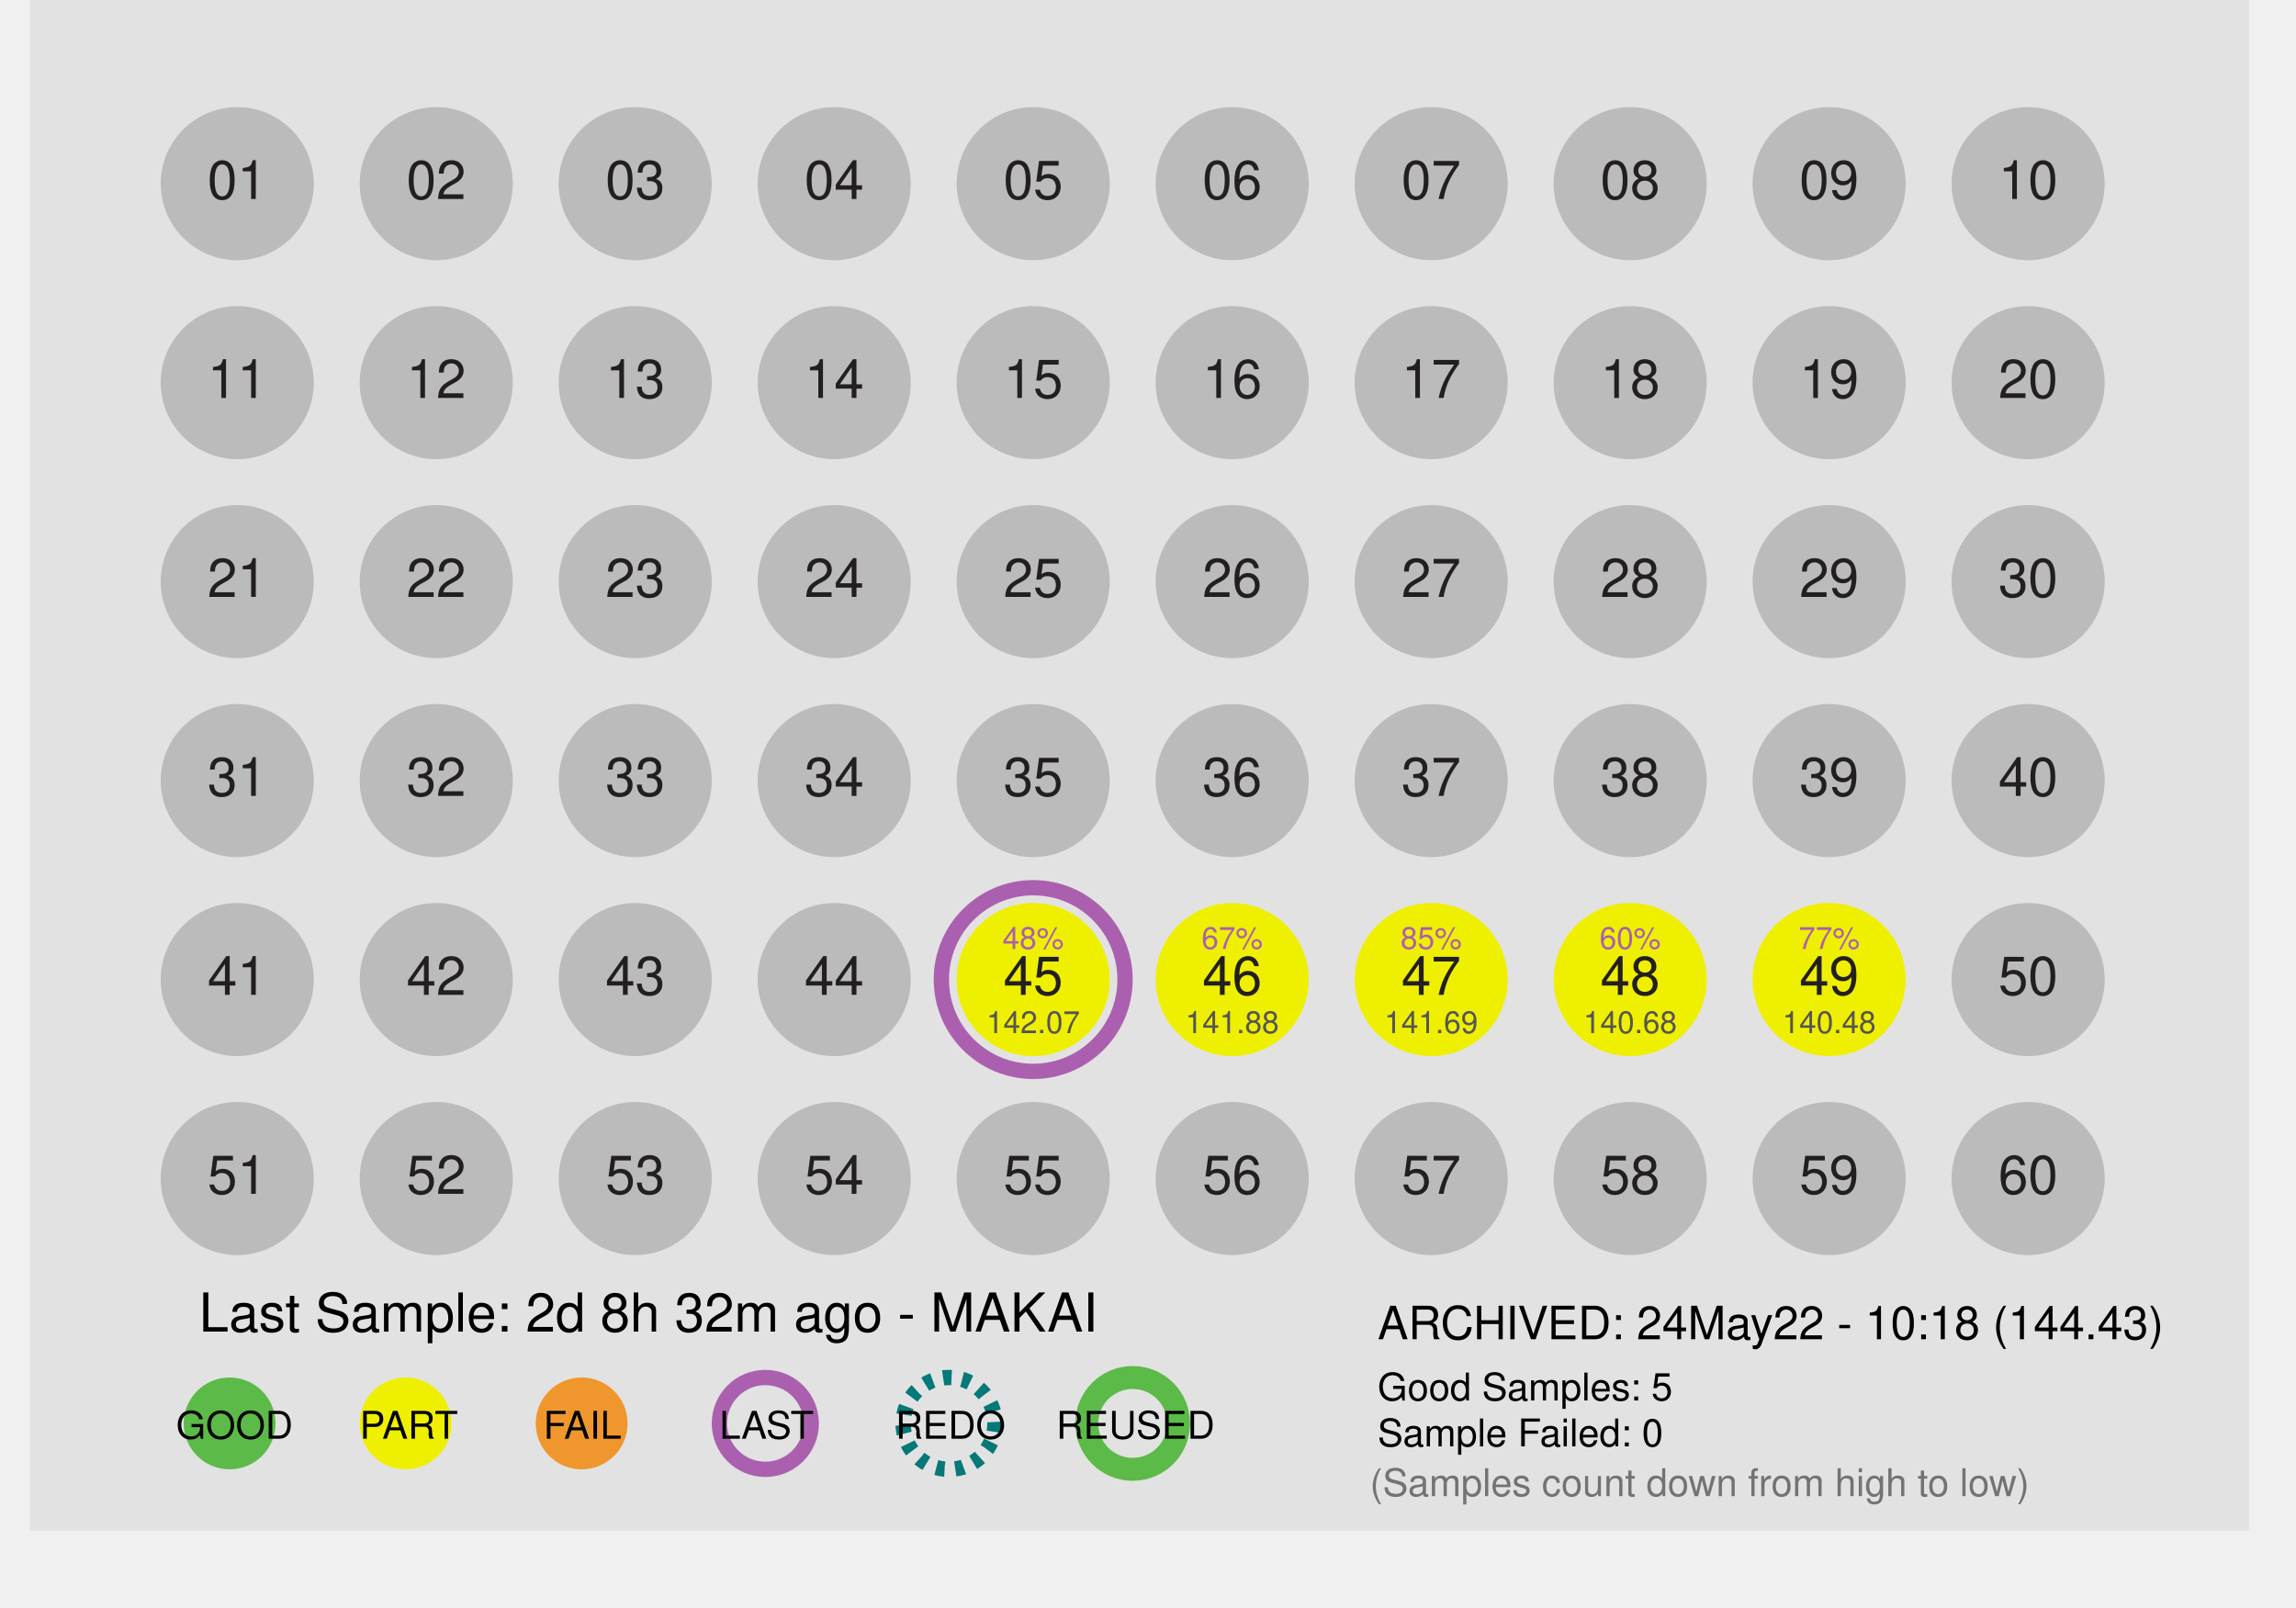
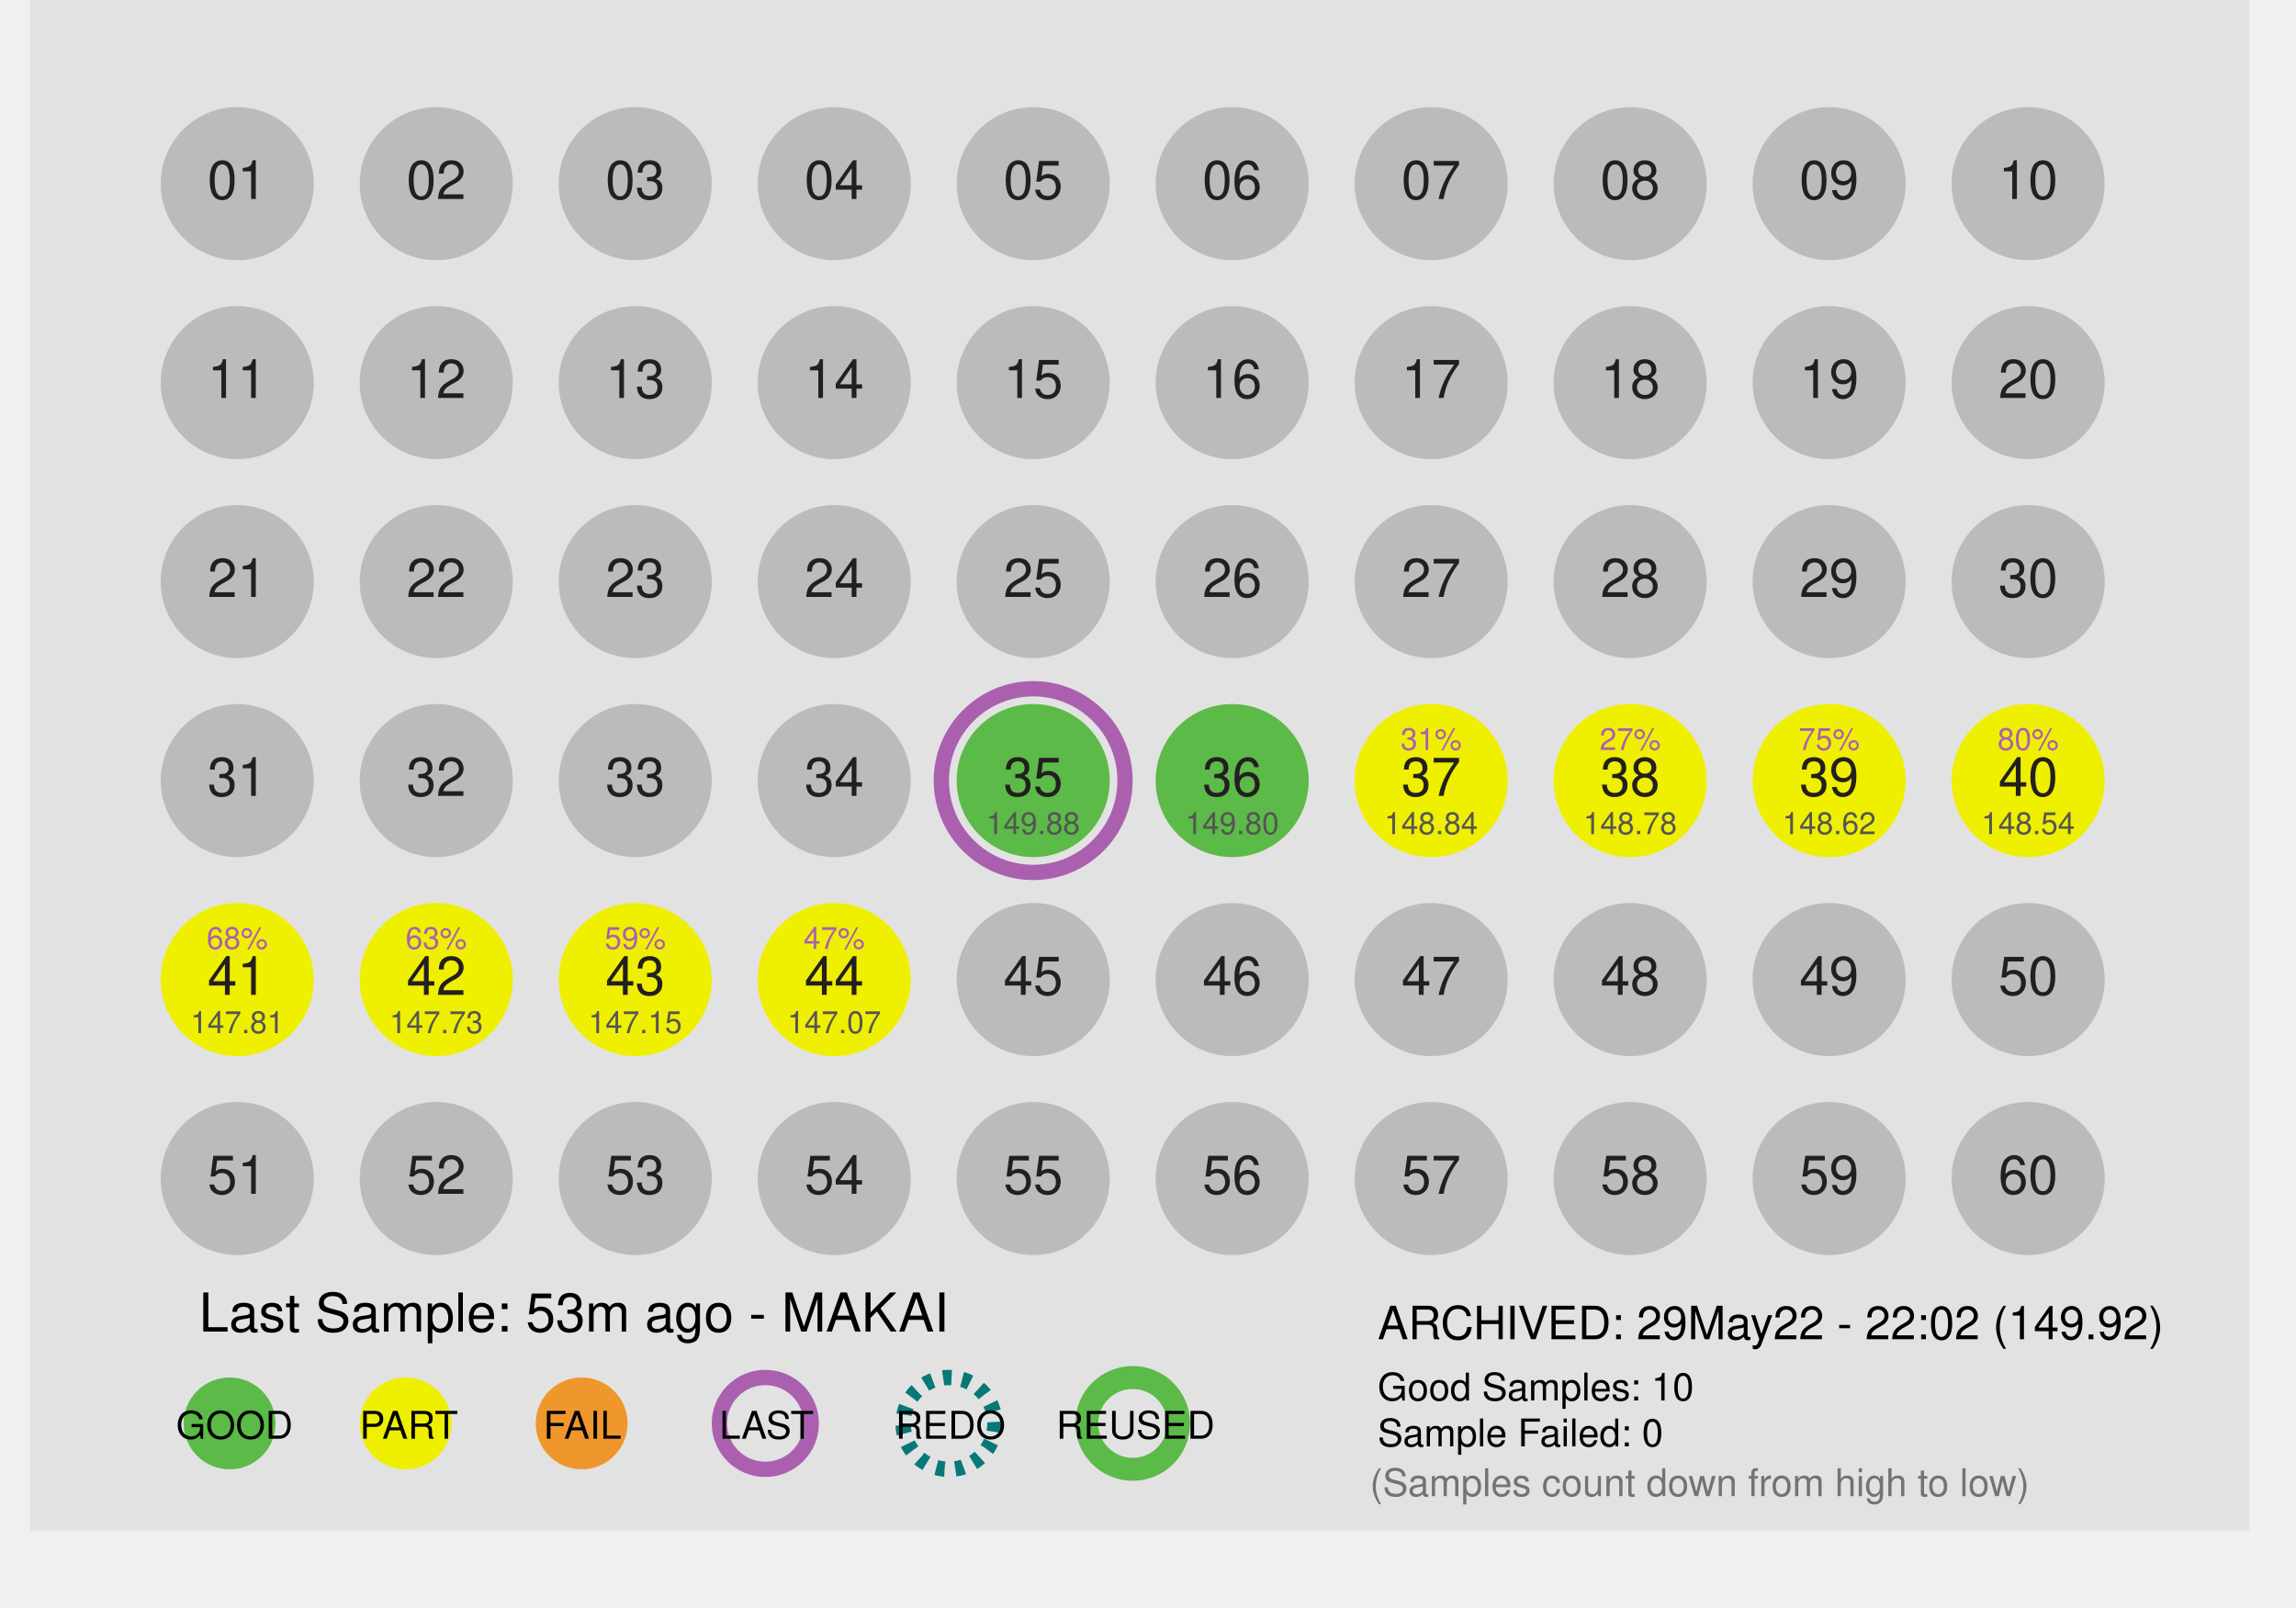
<svg xmlns="http://www.w3.org/2000/svg" id="Layer_1" data-name="Layer 1" x="0px" y="0px" viewBox="0 0 300 210" xml:space="preserve">
  <defs>
    <style>
 .st1 { fill: #dcddde; }
 .st2, .st3 { fill: #fff; }
 .st2 { stroke: #9b509f; }
 .st10, .st2, .st3 { stroke-miterlimit: 10; }
 .st10, .st2 { stroke-width: 2px; }
 .st3 { stroke: #231f20; }
 .st4 { fill: #ef972c; }
 .st5 { fill: #727373; }
 .st6 { fill: #5cba48; }
 .st7, .st8, .st9 { font-size: 7px; }
 .st7, .st8 { fill: #231f20; }
 .te5, .st7, .st9 { font-family: Helvetica; }
 .st8 { font-family: Helvetica-Bold, Helvetica; font-weight: 700; }
 .st9 { fill: #919396; }
 .st10 { fill: none; stroke: #fff; }

 .fill_gray { fill: #bbbbbb; }
 .fill_white { fill: #fff; }
 .stroke_purple { stroke: #ab60af; fill:none; stroke-width: 2px; }
 .stroke_black  { stroke: #000; fill:none; stroke-width: 2px; }
 .stroke_blue  { stroke: #067878; fill:none; stroke-width: 2px; stroke-dasharray:1.1 1.4;}
 .stroke_green  { stroke: #5cba48; fill:none; stroke-width: 3px;}
 .stroke_dash  { stroke-dasharray:1.1 1.4;}
 .stroke_2px { stroke-width: 2px; }
 .stroke_white { fill: none; stroke: #fff; }
 .stroke_none {stroke: none; fill:none};
 .stroke_darkGray { stroke: #231f20; fill: none; stroke-width: 2px;}
 .fill_orange { fill: #ef972c; }
 .fill_yellow { fill: #efef00; }
 .fill_lightgray { fill: #e2e2e2; }
 .thick_orange     { stroke-width:4px; fill:none; stroke: #ef972c; }
 .thick_yellow     { stroke-width:4px; fill:none; stroke: #f7ca0b; }
 .thick_gray       { stroke-width:4px; fill:none; stroke: #bbbbbb; }
 .thick_green      { stroke-width:4px; fill:none; stroke: #5cba48; }
 .fill_green { fill: #5cba48; }
 .font_size4 { font-size: 4px; }
 .font_size5 { font-size: 5px; }
 .font_size6 { font-size: 6px; }
 .font_size7 { font-size: 7px; }
 .font_size9 { font-size: 9px; }
 .fill_red {fill: #e24466; }
 .fill_purple {fill:#ab60af;}
 .fill_darkgray { fill: #555555; }
 .font_helv { font-family: Helvetica; }
 .font_helvBold { font-family: Helvetica-Bold, Helvetica; font-weight: 700; }
 .fill_lightergray { fill: #919396; }
    </style>
  </defs>
  <rect class="fill_lightgray" x="3.91" width="290" height="200" />
  <circle desc="c_big_01" class="stroke_none" cx="31" cy="24" r="12" />
  <circle desc="c_big_02" class="stroke_none" cx="57" cy="24" r="12" />
  <circle desc="c_big_03" class="stroke_none" cx="83" cy="24" r="12" />
  <circle desc="c_big_04" class="stroke_none" cx="109" cy="24" r="12" />
  <circle desc="c_big_05" class="stroke_none" cx="135" cy="24" r="12" />
  <circle desc="c_big_06" class="stroke_none" cx="161" cy="24" r="12" />
  <circle desc="c_big_07" class="stroke_none" cx="187" cy="24" r="12" />
  <circle desc="c_big_08" class="stroke_none" cx="213" cy="24" r="12" />
  <circle desc="c_big_09" class="stroke_none" cx="239" cy="24" r="12" />
  <circle desc="c_big_10" class="stroke_none" cx="265" cy="24" r="12" />
  <circle desc="c_big_11" class="stroke_none" cx="31" cy="50" r="12" />
  <circle desc="c_big_12" class="stroke_none" cx="57" cy="50" r="12" />
  <circle desc="c_big_13" class="stroke_none" cx="83" cy="50" r="12" />
  <circle desc="c_big_14" class="stroke_none" cx="109" cy="50" r="12" />
  <circle desc="c_big_15" class="stroke_none" cx="135" cy="50" r="12" />
  <circle desc="c_big_16" class="stroke_none" cx="161" cy="50" r="12" />
  <circle desc="c_big_17" class="stroke_none" cx="187" cy="50" r="12" />
  <circle desc="c_big_18" class="stroke_none" cx="213" cy="50" r="12" />
  <circle desc="c_big_19" class="stroke_none" cx="239" cy="50" r="12" />
  <circle desc="c_big_20" class="stroke_none" cx="265" cy="50" r="12" />
  <circle desc="c_big_21" class="stroke_none" cx="31" cy="76" r="12" />
  <circle desc="c_big_22" class="stroke_none" cx="57" cy="76" r="12" />
  <circle desc="c_big_23" class="stroke_none" cx="83" cy="76" r="12" />
  <circle desc="c_big_24" class="stroke_none" cx="109" cy="76" r="12" />
  <circle desc="c_big_25" class="stroke_none" cx="135" cy="76" r="12" />
  <circle desc="c_big_26" class="stroke_none" cx="161" cy="76" r="12" />
  <circle desc="c_big_27" class="stroke_none" cx="187" cy="76" r="12" />
  <circle desc="c_big_28" class="stroke_none" cx="213" cy="76" r="12" />
  <circle desc="c_big_29" class="stroke_none" cx="239" cy="76" r="12" />
  <circle desc="c_big_30" class="stroke_none" cx="265" cy="76" r="12" />
  <circle desc="c_big_31" class="stroke_none" cx="31" cy="102" r="12" />
  <circle desc="c_big_32" class="stroke_none" cx="57" cy="102" r="12" />
  <circle desc="c_big_33" class="stroke_none" cx="83" cy="102" r="12" />
  <circle desc="c_big_34" class="stroke_none" cx="109" cy="102" r="12" />
-   <circle desc="c_big_35" class="stroke_none" cx="135" cy="102" r="12" />
+   <circle desc="c_big_35" class="stroke_purple" cx="135" cy="102" r="12" />
  <circle desc="c_big_36" class="stroke_none" cx="161" cy="102" r="12" />
  <circle desc="c_big_37" class="stroke_none" cx="187" cy="102" r="12" />
  <circle desc="c_big_38" class="stroke_none" cx="213" cy="102" r="12" />
  <circle desc="c_big_39" class="stroke_none" cx="239" cy="102" r="12" />
  <circle desc="c_big_40" class="stroke_none" cx="265" cy="102" r="12" />
  <circle desc="c_big_41" class="stroke_none" cx="31" cy="128" r="12" />
  <circle desc="c_big_42" class="stroke_none" cx="57" cy="128" r="12" />
  <circle desc="c_big_43" class="stroke_none" cx="83" cy="128" r="12" />
  <circle desc="c_big_44" class="stroke_none" cx="109" cy="128" r="12" />
-   <circle desc="c_big_45" class="stroke_purple" cx="135" cy="128" r="12" />
+   <circle desc="c_big_45" class="stroke_none" cx="135" cy="128" r="12" />
  <circle desc="c_big_46" class="stroke_none" cx="161" cy="128" r="12" />
  <circle desc="c_big_47" class="stroke_none" cx="187" cy="128" r="12" />
  <circle desc="c_big_48" class="stroke_none" cx="213" cy="128" r="12" />
  <circle desc="c_big_49" class="stroke_none" cx="239" cy="128" r="12" />
  <circle desc="c_big_50" class="stroke_none" cx="265" cy="128" r="12" />
  <circle desc="c_big_51" class="stroke_none" cx="31" cy="154" r="12" />
  <circle desc="c_big_52" class="stroke_none" cx="57" cy="154" r="12" />
  <circle desc="c_big_53" class="stroke_none" cx="83" cy="154" r="12" />
  <circle desc="c_big_54" class="stroke_none" cx="109" cy="154" r="12" />
  <circle desc="c_big_55" class="stroke_none" cx="135" cy="154" r="12" />
  <circle desc="c_big_56" class="stroke_none" cx="161" cy="154" r="12" />
  <circle desc="c_big_57" class="stroke_none" cx="187" cy="154" r="12" />
  <circle desc="c_big_58" class="stroke_none" cx="213" cy="154" r="12" />
  <circle desc="c_big_59" class="stroke_none" cx="239" cy="154" r="12" />
  <circle desc="c_big_60" class="stroke_none" cx="265" cy="154" r="12" />
  <circle desc="c_small_01" class="fill_gray" cx="31" cy="24" r="10" />
  <circle desc="c_small_02" class="fill_gray" cx="57" cy="24" r="10" />
  <circle desc="c_small_03" class="fill_gray" cx="83" cy="24" r="10" />
  <circle desc="c_small_04" class="fill_gray" cx="109" cy="24" r="10" />
  <circle desc="c_small_05" class="fill_gray" cx="135" cy="24" r="10" />
  <circle desc="c_small_06" class="fill_gray" cx="161" cy="24" r="10" />
  <circle desc="c_small_07" class="fill_gray" cx="187" cy="24" r="10" />
  <circle desc="c_small_08" class="fill_gray" cx="213" cy="24" r="10" />
  <circle desc="c_small_09" class="fill_gray" cx="239" cy="24" r="10" />
  <circle desc="c_small_10" class="fill_gray" cx="265" cy="24" r="10" />
  <circle desc="c_small_11" class="fill_gray" cx="31" cy="50" r="10" />
  <circle desc="c_small_12" class="fill_gray" cx="57" cy="50" r="10" />
  <circle desc="c_small_13" class="fill_gray" cx="83" cy="50" r="10" />
  <circle desc="c_small_14" class="fill_gray" cx="109" cy="50" r="10" />
  <circle desc="c_small_15" class="fill_gray" cx="135" cy="50" r="10" />
  <circle desc="c_small_16" class="fill_gray" cx="161" cy="50" r="10" />
  <circle desc="c_small_17" class="fill_gray" cx="187" cy="50" r="10" />
  <circle desc="c_small_18" class="fill_gray" cx="213" cy="50" r="10" />
  <circle desc="c_small_19" class="fill_gray" cx="239" cy="50" r="10" />
  <circle desc="c_small_20" class="fill_gray" cx="265" cy="50" r="10" />
  <circle desc="c_small_21" class="fill_gray" cx="31" cy="76" r="10" />
  <circle desc="c_small_22" class="fill_gray" cx="57" cy="76" r="10" />
  <circle desc="c_small_23" class="fill_gray" cx="83" cy="76" r="10" />
  <circle desc="c_small_24" class="fill_gray" cx="109" cy="76" r="10" />
  <circle desc="c_small_25" class="fill_gray" cx="135" cy="76" r="10" />
  <circle desc="c_small_26" class="fill_gray" cx="161" cy="76" r="10" />
  <circle desc="c_small_27" class="fill_gray" cx="187" cy="76" r="10" />
  <circle desc="c_small_28" class="fill_gray" cx="213" cy="76" r="10" />
  <circle desc="c_small_29" class="fill_gray" cx="239" cy="76" r="10" />
  <circle desc="c_small_30" class="fill_gray" cx="265" cy="76" r="10" />
  <circle desc="c_small_31" class="fill_gray" cx="31" cy="102" r="10" />
  <circle desc="c_small_32" class="fill_gray" cx="57" cy="102" r="10" />
  <circle desc="c_small_33" class="fill_gray" cx="83" cy="102" r="10" />
  <circle desc="c_small_34" class="fill_gray" cx="109" cy="102" r="10" />
-   <circle desc="c_small_35" class="fill_gray" cx="135" cy="102" r="10" />
-   <circle desc="c_small_36" class="fill_gray" cx="161" cy="102" r="10" />
-   <circle desc="c_small_37" class="fill_gray" cx="187" cy="102" r="10" />
-   <circle desc="c_small_38" class="fill_gray" cx="213" cy="102" r="10" />
-   <circle desc="c_small_39" class="fill_gray" cx="239" cy="102" r="10" />
-   <circle desc="c_small_40" class="fill_gray" cx="265" cy="102" r="10" />
-   <circle desc="c_small_41" class="fill_gray" cx="31" cy="128" r="10" />
-   <circle desc="c_small_42" class="fill_gray" cx="57" cy="128" r="10" />
-   <circle desc="c_small_43" class="fill_gray" cx="83" cy="128" r="10" />
-   <circle desc="c_small_44" class="fill_gray" cx="109" cy="128" r="10" />
-   <circle desc="c_small_45" class="fill_yellow" cx="135" cy="128" r="10" />
-   <circle desc="c_small_46" class="fill_yellow" cx="161" cy="128" r="10" />
-   <circle desc="c_small_47" class="fill_yellow" cx="187" cy="128" r="10" />
-   <circle desc="c_small_48" class="fill_yellow" cx="213" cy="128" r="10" />
-   <circle desc="c_small_49" class="fill_yellow" cx="239" cy="128" r="10" />
+   <circle desc="c_small_35" class="fill_green" cx="135" cy="102" r="10" />
+   <circle desc="c_small_36" class="fill_green" cx="161" cy="102" r="10" />
+   <circle desc="c_small_37" class="fill_yellow" cx="187" cy="102" r="10" />
+   <circle desc="c_small_38" class="fill_yellow" cx="213" cy="102" r="10" />
+   <circle desc="c_small_39" class="fill_yellow" cx="239" cy="102" r="10" />
+   <circle desc="c_small_40" class="fill_yellow" cx="265" cy="102" r="10" />
+   <circle desc="c_small_41" class="fill_yellow" cx="31" cy="128" r="10" />
+   <circle desc="c_small_42" class="fill_yellow" cx="57" cy="128" r="10" />
+   <circle desc="c_small_43" class="fill_yellow" cx="83" cy="128" r="10" />
+   <circle desc="c_small_44" class="fill_yellow" cx="109" cy="128" r="10" />
+   <circle desc="c_small_45" class="fill_gray" cx="135" cy="128" r="10" />
+   <circle desc="c_small_46" class="fill_gray" cx="161" cy="128" r="10" />
+   <circle desc="c_small_47" class="fill_gray" cx="187" cy="128" r="10" />
+   <circle desc="c_small_48" class="fill_gray" cx="213" cy="128" r="10" />
+   <circle desc="c_small_49" class="fill_gray" cx="239" cy="128" r="10" />
  <circle desc="c_small_50" class="fill_gray" cx="265" cy="128" r="10" />
  <circle desc="c_small_51" class="fill_gray" cx="31" cy="154" r="10" />
  <circle desc="c_small_52" class="fill_gray" cx="57" cy="154" r="10" />
  <circle desc="c_small_53" class="fill_gray" cx="83" cy="154" r="10" />
  <circle desc="c_small_54" class="fill_gray" cx="109" cy="154" r="10" />
  <circle desc="c_small_55" class="fill_gray" cx="135" cy="154" r="10" />
  <circle desc="c_small_56" class="fill_gray" cx="161" cy="154" r="10" />
  <circle desc="c_small_57" class="fill_gray" cx="187" cy="154" r="10" />
  <circle desc="c_small_58" class="fill_gray" cx="213" cy="154" r="10" />
  <circle desc="c_small_59" class="fill_gray" cx="239" cy="154" r="10" />
  <circle desc="c_small_60" class="fill_gray" cx="265" cy="154" r="10" />
  <text desc="t_label_01" class="st7" text-anchor="middle" transform="translate(31 26)">01</text>
  <text desc="t_label_02" class="st7" text-anchor="middle" transform="translate(57 26)">02</text>
  <text desc="t_label_03" class="st7" text-anchor="middle" transform="translate(83 26)">03</text>
  <text desc="t_label_04" class="st7" text-anchor="middle" transform="translate(109 26)">04</text>
  <text desc="t_label_05" class="st7" text-anchor="middle" transform="translate(135 26)">05</text>
  <text desc="t_label_06" class="st7" text-anchor="middle" transform="translate(161 26)">06</text>
  <text desc="t_label_07" class="st7" text-anchor="middle" transform="translate(187 26)">07</text>
  <text desc="t_label_08" class="st7" text-anchor="middle" transform="translate(213 26)">08</text>
  <text desc="t_label_09" class="st7" text-anchor="middle" transform="translate(239 26)">09</text>
  <text desc="t_label_10" class="st7" text-anchor="middle" transform="translate(265 26)">10</text>
  <text desc="t_label_11" class="st7" text-anchor="middle" transform="translate(31 52)">11</text>
  <text desc="t_label_12" class="st7" text-anchor="middle" transform="translate(57 52)">12</text>
  <text desc="t_label_13" class="st7" text-anchor="middle" transform="translate(83 52)">13</text>
  <text desc="t_label_14" class="st7" text-anchor="middle" transform="translate(109 52)">14</text>
  <text desc="t_label_15" class="st7" text-anchor="middle" transform="translate(135 52)">15</text>
  <text desc="t_label_16" class="st7" text-anchor="middle" transform="translate(161 52)">16</text>
  <text desc="t_label_17" class="st7" text-anchor="middle" transform="translate(187 52)">17</text>
  <text desc="t_label_18" class="st7" text-anchor="middle" transform="translate(213 52)">18</text>
  <text desc="t_label_19" class="st7" text-anchor="middle" transform="translate(239 52)">19</text>
  <text desc="t_label_20" class="st7" text-anchor="middle" transform="translate(265 52)">20</text>
  <text desc="t_label_21" class="st7" text-anchor="middle" transform="translate(31 78)">21</text>
  <text desc="t_label_22" class="st7" text-anchor="middle" transform="translate(57 78)">22</text>
  <text desc="t_label_23" class="st7" text-anchor="middle" transform="translate(83 78)">23</text>
  <text desc="t_label_24" class="st7" text-anchor="middle" transform="translate(109 78)">24</text>
  <text desc="t_label_25" class="st7" text-anchor="middle" transform="translate(135 78)">25</text>
  <text desc="t_label_26" class="st7" text-anchor="middle" transform="translate(161 78)">26</text>
  <text desc="t_label_27" class="st7" text-anchor="middle" transform="translate(187 78)">27</text>
  <text desc="t_label_28" class="st7" text-anchor="middle" transform="translate(213 78)">28</text>
  <text desc="t_label_29" class="st7" text-anchor="middle" transform="translate(239 78)">29</text>
  <text desc="t_label_30" class="st7" text-anchor="middle" transform="translate(265 78)">30</text>
  <text desc="t_label_31" class="st7" text-anchor="middle" transform="translate(31 104)">31</text>
  <text desc="t_label_32" class="st7" text-anchor="middle" transform="translate(57 104)">32</text>
  <text desc="t_label_33" class="st7" text-anchor="middle" transform="translate(83 104)">33</text>
  <text desc="t_label_34" class="st7" text-anchor="middle" transform="translate(109 104)">34</text>
  <text desc="t_label_35" class="st7" text-anchor="middle" transform="translate(135 104)">35</text>
  <text desc="t_label_36" class="st7" text-anchor="middle" transform="translate(161 104)">36</text>
  <text desc="t_label_37" class="st7" text-anchor="middle" transform="translate(187 104)">37</text>
  <text desc="t_label_38" class="st7" text-anchor="middle" transform="translate(213 104)">38</text>
  <text desc="t_label_39" class="st7" text-anchor="middle" transform="translate(239 104)">39</text>
  <text desc="t_label_40" class="st7" text-anchor="middle" transform="translate(265 104)">40</text>
  <text desc="t_label_41" class="st7" text-anchor="middle" transform="translate(31 130)">41</text>
  <text desc="t_label_42" class="st7" text-anchor="middle" transform="translate(57 130)">42</text>
  <text desc="t_label_43" class="st7" text-anchor="middle" transform="translate(83 130)">43</text>
  <text desc="t_label_44" class="st7" text-anchor="middle" transform="translate(109 130)">44</text>
  <text desc="t_label_45" class="st7" text-anchor="middle" transform="translate(135 130)">45</text>
  <text desc="t_label_46" class="st7" text-anchor="middle" transform="translate(161 130)">46</text>
  <text desc="t_label_47" class="st7" text-anchor="middle" transform="translate(187 130)">47</text>
  <text desc="t_label_48" class="st7" text-anchor="middle" transform="translate(213 130)">48</text>
  <text desc="t_label_49" class="st7" text-anchor="middle" transform="translate(239 130)">49</text>
  <text desc="t_label_50" class="st7" text-anchor="middle" transform="translate(265 130)">50</text>
  <text desc="t_label_51" class="st7" text-anchor="middle" transform="translate(31 156)">51</text>
  <text desc="t_label_52" class="st7" text-anchor="middle" transform="translate(57 156)">52</text>
  <text desc="t_label_53" class="st7" text-anchor="middle" transform="translate(83 156)">53</text>
  <text desc="t_label_54" class="st7" text-anchor="middle" transform="translate(109 156)">54</text>
  <text desc="t_label_55" class="st7" text-anchor="middle" transform="translate(135 156)">55</text>
  <text desc="t_label_56" class="st7" text-anchor="middle" transform="translate(161 156)">56</text>
  <text desc="t_label_57" class="st7" text-anchor="middle" transform="translate(187 156)">57</text>
  <text desc="t_label_58" class="st7" text-anchor="middle" transform="translate(213 156)">58</text>
  <text desc="t_label_59" class="st7" text-anchor="middle" transform="translate(239 156)">59</text>
  <text desc="t_label_60" class="st7" text-anchor="middle" transform="translate(265 156)">60</text>
  <text desc="pct_label_01" text-anchor="middle" class="te5 font_size4 fill_purple" transform="translate(31 20)" />
  <text desc="pct_label_02" text-anchor="middle" class="te5 font_size4 fill_purple" transform="translate(57 20)" />
  <text desc="pct_label_03" text-anchor="middle" class="te5 font_size4 fill_purple" transform="translate(83 20)" />
  <text desc="pct_label_04" text-anchor="middle" class="te5 font_size4 fill_purple" transform="translate(109 20)" />
  <text desc="pct_label_05" text-anchor="middle" class="te5 font_size4 fill_purple" transform="translate(135 20)" />
  <text desc="pct_label_06" text-anchor="middle" class="te5 font_size4 fill_purple" transform="translate(161 20)" />
  <text desc="pct_label_07" text-anchor="middle" class="te5 font_size4 fill_purple" transform="translate(187 20)" />
  <text desc="pct_label_08" text-anchor="middle" class="te5 font_size4 fill_purple" transform="translate(213 20)" />
  <text desc="pct_label_09" text-anchor="middle" class="te5 font_size4 fill_purple" transform="translate(239 20)" />
  <text desc="pct_label_10" text-anchor="middle" class="te5 font_size4 fill_purple" transform="translate(265 20)" />
  <text desc="pct_label_11" text-anchor="middle" class="te5 font_size4 fill_purple" transform="translate(31 46)" />
  <text desc="pct_label_12" text-anchor="middle" class="te5 font_size4 fill_purple" transform="translate(57 46)" />
  <text desc="pct_label_13" text-anchor="middle" class="te5 font_size4 fill_purple" transform="translate(83 46)" />
  <text desc="pct_label_14" text-anchor="middle" class="te5 font_size4 fill_purple" transform="translate(109 46)" />
  <text desc="pct_label_15" text-anchor="middle" class="te5 font_size4 fill_purple" transform="translate(135 46)" />
  <text desc="pct_label_16" text-anchor="middle" class="te5 font_size4 fill_purple" transform="translate(161 46)" />
  <text desc="pct_label_17" text-anchor="middle" class="te5 font_size4 fill_purple" transform="translate(187 46)" />
  <text desc="pct_label_18" text-anchor="middle" class="te5 font_size4 fill_purple" transform="translate(213 46)" />
  <text desc="pct_label_19" text-anchor="middle" class="te5 font_size4 fill_purple" transform="translate(239 46)" />
  <text desc="pct_label_20" text-anchor="middle" class="te5 font_size4 fill_purple" transform="translate(265 46)" />
  <text desc="pct_label_21" text-anchor="middle" class="te5 font_size4 fill_purple" transform="translate(31 72)" />
  <text desc="pct_label_22" text-anchor="middle" class="te5 font_size4 fill_purple" transform="translate(57 72)" />
  <text desc="pct_label_23" text-anchor="middle" class="te5 font_size4 fill_purple" transform="translate(83 72)" />
  <text desc="pct_label_24" text-anchor="middle" class="te5 font_size4 fill_purple" transform="translate(109 72)" />
  <text desc="pct_label_25" text-anchor="middle" class="te5 font_size4 fill_purple" transform="translate(135 72)" />
  <text desc="pct_label_26" text-anchor="middle" class="te5 font_size4 fill_purple" transform="translate(161 72)" />
  <text desc="pct_label_27" text-anchor="middle" class="te5 font_size4 fill_purple" transform="translate(187 72)" />
  <text desc="pct_label_28" text-anchor="middle" class="te5 font_size4 fill_purple" transform="translate(213 72)" />
  <text desc="pct_label_29" text-anchor="middle" class="te5 font_size4 fill_purple" transform="translate(239 72)" />
  <text desc="pct_label_30" text-anchor="middle" class="te5 font_size4 fill_purple" transform="translate(265 72)" />
  <text desc="pct_label_31" text-anchor="middle" class="te5 font_size4 fill_purple" transform="translate(31 98)" />
  <text desc="pct_label_32" text-anchor="middle" class="te5 font_size4 fill_purple" transform="translate(57 98)" />
  <text desc="pct_label_33" text-anchor="middle" class="te5 font_size4 fill_purple" transform="translate(83 98)" />
  <text desc="pct_label_34" text-anchor="middle" class="te5 font_size4 fill_purple" transform="translate(109 98)" />
  <text desc="pct_label_35" text-anchor="middle" class="te5 font_size4 fill_purple" transform="translate(135 98)" />
  <text desc="pct_label_36" text-anchor="middle" class="te5 font_size4 fill_purple" transform="translate(161 98)" />
-   <text desc="pct_label_37" text-anchor="middle" class="te5 font_size4 fill_purple" transform="translate(187 98)" />
-   <text desc="pct_label_38" text-anchor="middle" class="te5 font_size4 fill_purple" transform="translate(213 98)" />
-   <text desc="pct_label_39" text-anchor="middle" class="te5 font_size4 fill_purple" transform="translate(239 98)" />
-   <text desc="pct_label_40" text-anchor="middle" class="te5 font_size4 fill_purple" transform="translate(265 98)" />
-   <text desc="pct_label_41" text-anchor="middle" class="te5 font_size4 fill_purple" transform="translate(31 124)" />
-   <text desc="pct_label_42" text-anchor="middle" class="te5 font_size4 fill_purple" transform="translate(57 124)" />
-   <text desc="pct_label_43" text-anchor="middle" class="te5 font_size4 fill_purple" transform="translate(83 124)" />
-   <text desc="pct_label_44" text-anchor="middle" class="te5 font_size4 fill_purple" transform="translate(109 124)" />
-   <text desc="pct_label_45" text-anchor="middle" class="te5 font_size4 fill_purple" transform="translate(135 124)">48%</text>
-   <text desc="pct_label_46" text-anchor="middle" class="te5 font_size4 fill_purple" transform="translate(161 124)">67%</text>
-   <text desc="pct_label_47" text-anchor="middle" class="te5 font_size4 fill_purple" transform="translate(187 124)">85%</text>
-   <text desc="pct_label_48" text-anchor="middle" class="te5 font_size4 fill_purple" transform="translate(213 124)">60%</text>
-   <text desc="pct_label_49" text-anchor="middle" class="te5 font_size4 fill_purple" transform="translate(239 124)">77%</text>
+   <text desc="pct_label_37" text-anchor="middle" class="te5 font_size4 fill_purple" transform="translate(187 98)">31%</text>
+   <text desc="pct_label_38" text-anchor="middle" class="te5 font_size4 fill_purple" transform="translate(213 98)">27%</text>
+   <text desc="pct_label_39" text-anchor="middle" class="te5 font_size4 fill_purple" transform="translate(239 98)">75%</text>
+   <text desc="pct_label_40" text-anchor="middle" class="te5 font_size4 fill_purple" transform="translate(265 98)">80%</text>
+   <text desc="pct_label_41" text-anchor="middle" class="te5 font_size4 fill_purple" transform="translate(31 124)">68%</text>
+   <text desc="pct_label_42" text-anchor="middle" class="te5 font_size4 fill_purple" transform="translate(57 124)">63%</text>
+   <text desc="pct_label_43" text-anchor="middle" class="te5 font_size4 fill_purple" transform="translate(83 124)">59%</text>
+   <text desc="pct_label_44" text-anchor="middle" class="te5 font_size4 fill_purple" transform="translate(109 124)">47%</text>
+   <text desc="pct_label_45" text-anchor="middle" class="te5 font_size4 fill_purple" transform="translate(135 124)" />
+   <text desc="pct_label_46" text-anchor="middle" class="te5 font_size4 fill_purple" transform="translate(161 124)" />
+   <text desc="pct_label_47" text-anchor="middle" class="te5 font_size4 fill_purple" transform="translate(187 124)" />
+   <text desc="pct_label_48" text-anchor="middle" class="te5 font_size4 fill_purple" transform="translate(213 124)" />
+   <text desc="pct_label_49" text-anchor="middle" class="te5 font_size4 fill_purple" transform="translate(239 124)" />
  <text desc="pct_label_50" text-anchor="middle" class="te5 font_size4 fill_purple" transform="translate(265 124)" />
  <text desc="pct_label_51" text-anchor="middle" class="te5 font_size4 fill_purple" transform="translate(31 150)" />
  <text desc="pct_label_52" text-anchor="middle" class="te5 font_size4 fill_purple" transform="translate(57 150)" />
  <text desc="pct_label_53" text-anchor="middle" class="te5 font_size4 fill_purple" transform="translate(83 150)" />
  <text desc="pct_label_54" text-anchor="middle" class="te5 font_size4 fill_purple" transform="translate(109 150)" />
  <text desc="pct_label_55" text-anchor="middle" class="te5 font_size4 fill_purple" transform="translate(135 150)" />
  <text desc="pct_label_56" text-anchor="middle" class="te5 font_size4 fill_purple" transform="translate(161 150)" />
  <text desc="pct_label_57" text-anchor="middle" class="te5 font_size4 fill_purple" transform="translate(187 150)" />
  <text desc="pct_label_58" text-anchor="middle" class="te5 font_size4 fill_purple" transform="translate(213 150)" />
  <text desc="pct_label_59" text-anchor="middle" class="te5 font_size4 fill_purple" transform="translate(239 150)" />
  <text desc="pct_label_60" text-anchor="middle" class="te5 font_size4 fill_purple" transform="translate(265 150)" />
  <text desc="time_label_01" text-anchor="middle" class="te5 font_size4 fill_darkgray" transform="translate(31 31)" />
  <text desc="time_label_02" text-anchor="middle" class="te5 font_size4 fill_darkgray" transform="translate(57 31)" />
  <text desc="time_label_03" text-anchor="middle" class="te5 font_size4 fill_darkgray" transform="translate(83 31)" />
  <text desc="time_label_04" text-anchor="middle" class="te5 font_size4 fill_darkgray" transform="translate(109 31)" />
  <text desc="time_label_05" text-anchor="middle" class="te5 font_size4 fill_darkgray" transform="translate(135 31)" />
  <text desc="time_label_06" text-anchor="middle" class="te5 font_size4 fill_darkgray" transform="translate(161 31)" />
  <text desc="time_label_07" text-anchor="middle" class="te5 font_size4 fill_darkgray" transform="translate(187 31)" />
  <text desc="time_label_08" text-anchor="middle" class="te5 font_size4 fill_darkgray" transform="translate(213 31)" />
  <text desc="time_label_09" text-anchor="middle" class="te5 font_size4 fill_darkgray" transform="translate(239 31)" />
  <text desc="time_label_10" text-anchor="middle" class="te5 font_size4 fill_darkgray" transform="translate(265 31)" />
  <text desc="time_label_11" text-anchor="middle" class="te5 font_size4 fill_darkgray" transform="translate(31 57)" />
  <text desc="time_label_12" text-anchor="middle" class="te5 font_size4 fill_darkgray" transform="translate(57 57)" />
  <text desc="time_label_13" text-anchor="middle" class="te5 font_size4 fill_darkgray" transform="translate(83 57)" />
  <text desc="time_label_14" text-anchor="middle" class="te5 font_size4 fill_darkgray" transform="translate(109 57)" />
  <text desc="time_label_15" text-anchor="middle" class="te5 font_size4 fill_darkgray" transform="translate(135 57)" />
  <text desc="time_label_16" text-anchor="middle" class="te5 font_size4 fill_darkgray" transform="translate(161 57)" />
  <text desc="time_label_17" text-anchor="middle" class="te5 font_size4 fill_darkgray" transform="translate(187 57)" />
  <text desc="time_label_18" text-anchor="middle" class="te5 font_size4 fill_darkgray" transform="translate(213 57)" />
  <text desc="time_label_19" text-anchor="middle" class="te5 font_size4 fill_darkgray" transform="translate(239 57)" />
  <text desc="time_label_20" text-anchor="middle" class="te5 font_size4 fill_darkgray" transform="translate(265 57)" />
  <text desc="time_label_21" text-anchor="middle" class="te5 font_size4 fill_darkgray" transform="translate(31 83)" />
  <text desc="time_label_22" text-anchor="middle" class="te5 font_size4 fill_darkgray" transform="translate(57 83)" />
  <text desc="time_label_23" text-anchor="middle" class="te5 font_size4 fill_darkgray" transform="translate(83 83)" />
  <text desc="time_label_24" text-anchor="middle" class="te5 font_size4 fill_darkgray" transform="translate(109 83)" />
  <text desc="time_label_25" text-anchor="middle" class="te5 font_size4 fill_darkgray" transform="translate(135 83)" />
  <text desc="time_label_26" text-anchor="middle" class="te5 font_size4 fill_darkgray" transform="translate(161 83)" />
  <text desc="time_label_27" text-anchor="middle" class="te5 font_size4 fill_darkgray" transform="translate(187 83)" />
  <text desc="time_label_28" text-anchor="middle" class="te5 font_size4 fill_darkgray" transform="translate(213 83)" />
  <text desc="time_label_29" text-anchor="middle" class="te5 font_size4 fill_darkgray" transform="translate(239 83)" />
  <text desc="time_label_30" text-anchor="middle" class="te5 font_size4 fill_darkgray" transform="translate(265 83)" />
  <text desc="time_label_31" text-anchor="middle" class="te5 font_size4 fill_darkgray" transform="translate(31 109)" />
  <text desc="time_label_32" text-anchor="middle" class="te5 font_size4 fill_darkgray" transform="translate(57 109)" />
  <text desc="time_label_33" text-anchor="middle" class="te5 font_size4 fill_darkgray" transform="translate(83 109)" />
  <text desc="time_label_34" text-anchor="middle" class="te5 font_size4 fill_darkgray" transform="translate(109 109)" />
-   <text desc="time_label_35" text-anchor="middle" class="te5 font_size4 fill_darkgray" transform="translate(135 109)" />
-   <text desc="time_label_36" text-anchor="middle" class="te5 font_size4 fill_darkgray" transform="translate(161 109)" />
-   <text desc="time_label_37" text-anchor="middle" class="te5 font_size4 fill_darkgray" transform="translate(187 109)" />
-   <text desc="time_label_38" text-anchor="middle" class="te5 font_size4 fill_darkgray" transform="translate(213 109)" />
-   <text desc="time_label_39" text-anchor="middle" class="te5 font_size4 fill_darkgray" transform="translate(239 109)" />
-   <text desc="time_label_40" text-anchor="middle" class="te5 font_size4 fill_darkgray" transform="translate(265 109)" />
-   <text desc="time_label_41" text-anchor="middle" class="te5 font_size4 fill_darkgray" transform="translate(31 135)" />
-   <text desc="time_label_42" text-anchor="middle" class="te5 font_size4 fill_darkgray" transform="translate(57 135)" />
-   <text desc="time_label_43" text-anchor="middle" class="te5 font_size4 fill_darkgray" transform="translate(83 135)" />
-   <text desc="time_label_44" text-anchor="middle" class="te5 font_size4 fill_darkgray" transform="translate(109 135)" />
-   <text desc="time_label_45" text-anchor="middle" class="te5 font_size4 fill_darkgray" transform="translate(135 135)">142.07</text>
-   <text desc="time_label_46" text-anchor="middle" class="te5 font_size4 fill_darkgray" transform="translate(161 135)">141.88</text>
-   <text desc="time_label_47" text-anchor="middle" class="te5 font_size4 fill_darkgray" transform="translate(187 135)">141.69</text>
-   <text desc="time_label_48" text-anchor="middle" class="te5 font_size4 fill_darkgray" transform="translate(213 135)">140.68</text>
-   <text desc="time_label_49" text-anchor="middle" class="te5 font_size4 fill_darkgray" transform="translate(239 135)">140.48</text>
+   <text desc="time_label_35" text-anchor="middle" class="te5 font_size4 fill_darkgray" transform="translate(135 109)">149.88</text>
+   <text desc="time_label_36" text-anchor="middle" class="te5 font_size4 fill_darkgray" transform="translate(161 109)">149.80</text>
+   <text desc="time_label_37" text-anchor="middle" class="te5 font_size4 fill_darkgray" transform="translate(187 109)">148.84</text>
+   <text desc="time_label_38" text-anchor="middle" class="te5 font_size4 fill_darkgray" transform="translate(213 109)">148.78</text>
+   <text desc="time_label_39" text-anchor="middle" class="te5 font_size4 fill_darkgray" transform="translate(239 109)">148.62</text>
+   <text desc="time_label_40" text-anchor="middle" class="te5 font_size4 fill_darkgray" transform="translate(265 109)">148.54</text>
+   <text desc="time_label_41" text-anchor="middle" class="te5 font_size4 fill_darkgray" transform="translate(31 135)">147.81</text>
+   <text desc="time_label_42" text-anchor="middle" class="te5 font_size4 fill_darkgray" transform="translate(57 135)">147.73</text>
+   <text desc="time_label_43" text-anchor="middle" class="te5 font_size4 fill_darkgray" transform="translate(83 135)">147.15</text>
+   <text desc="time_label_44" text-anchor="middle" class="te5 font_size4 fill_darkgray" transform="translate(109 135)">147.07</text>
+   <text desc="time_label_45" text-anchor="middle" class="te5 font_size4 fill_darkgray" transform="translate(135 135)" />
+   <text desc="time_label_46" text-anchor="middle" class="te5 font_size4 fill_darkgray" transform="translate(161 135)" />
+   <text desc="time_label_47" text-anchor="middle" class="te5 font_size4 fill_darkgray" transform="translate(187 135)" />
+   <text desc="time_label_48" text-anchor="middle" class="te5 font_size4 fill_darkgray" transform="translate(213 135)" />
+   <text desc="time_label_49" text-anchor="middle" class="te5 font_size4 fill_darkgray" transform="translate(239 135)" />
  <text desc="time_label_50" text-anchor="middle" class="te5 font_size4 fill_darkgray" transform="translate(265 135)" />
  <text desc="time_label_51" text-anchor="middle" class="te5 font_size4 fill_darkgray" transform="translate(31 161)" />
  <text desc="time_label_52" text-anchor="middle" class="te5 font_size4 fill_darkgray" transform="translate(57 161)" />
  <text desc="time_label_53" text-anchor="middle" class="te5 font_size4 fill_darkgray" transform="translate(83 161)" />
  <text desc="time_label_54" text-anchor="middle" class="te5 font_size4 fill_darkgray" transform="translate(109 161)" />
  <text desc="time_label_55" text-anchor="middle" class="te5 font_size4 fill_darkgray" transform="translate(135 161)" />
  <text desc="time_label_56" text-anchor="middle" class="te5 font_size4 fill_darkgray" transform="translate(161 161)" />
  <text desc="time_label_57" text-anchor="middle" class="te5 font_size4 fill_darkgray" transform="translate(187 161)" />
  <text desc="time_label_58" text-anchor="middle" class="te5 font_size4 fill_darkgray" transform="translate(213 161)" />
  <text desc="time_label_59" text-anchor="middle" class="te5 font_size4 fill_darkgray" transform="translate(239 161)" />
  <text desc="time_label_60" text-anchor="middle" class="te5 font_size4 fill_darkgray" transform="translate(265 161)" />
-   <text class="font_helv font_size7" transform="translate(26 174)">Last Sample: 2d 8h 32m ago - MAKAI</text>
-   <text class="font_helv font_size6" transform="translate(180 175)">ARCHIVED: 24May22 - 10:18 (144.43)</text>
-   <text class="te5 font_size5" transform="translate(180 183)">Good Samples: 5 </text>
+   <text class="font_helv font_size7" transform="translate(26 174)">Last Sample: 53m ago - MAKAI</text>
+   <text class="font_helv font_size6" transform="translate(180 175)">ARCHIVED: 29May22 - 22:02 (149.92)</text>
+   <text class="te5 font_size5" transform="translate(180 183)">Good Samples: 10 </text>
  <text class="te5 font_size5" transform="translate(180 189)">Sample Failed: 0</text>
  <text class="te5 st5 font_size5" transform="translate(179 195.5)">(Samples count down from high to low)</text>
  <circle class="fill_green" cx="30" cy="186" r="6" />
  <text class="te5 font_size5" transform="translate(23 188)">GOOD</text>
  <circle class="fill_yellow" cx="53" cy="186" r="6" />
  <text class="te5 font_size5" transform="translate(47 188)">PART</text>
  <circle class="fill_orange" cx="76" cy="186" r="6" />
  <text class="te5 font_size5" transform="translate(71 188)">FAIL</text>
  <circle class="stroke_purple" cx="100" cy="186" r="6" />
  <text class="te5 font_size5" transform="translate(94 188)">LAST</text>
  <circle class="stroke_blue stroke_dash" cx="124" cy="186" r="6" />
  <text class="te5 font_size5" transform="translate(117 188)">REDO</text>
  <circle class="stroke_green" cx="148" cy="186" r="6" />
  <text class="te5 font_size5" transform="translate(138 188)">REUSED</text>
</svg>
